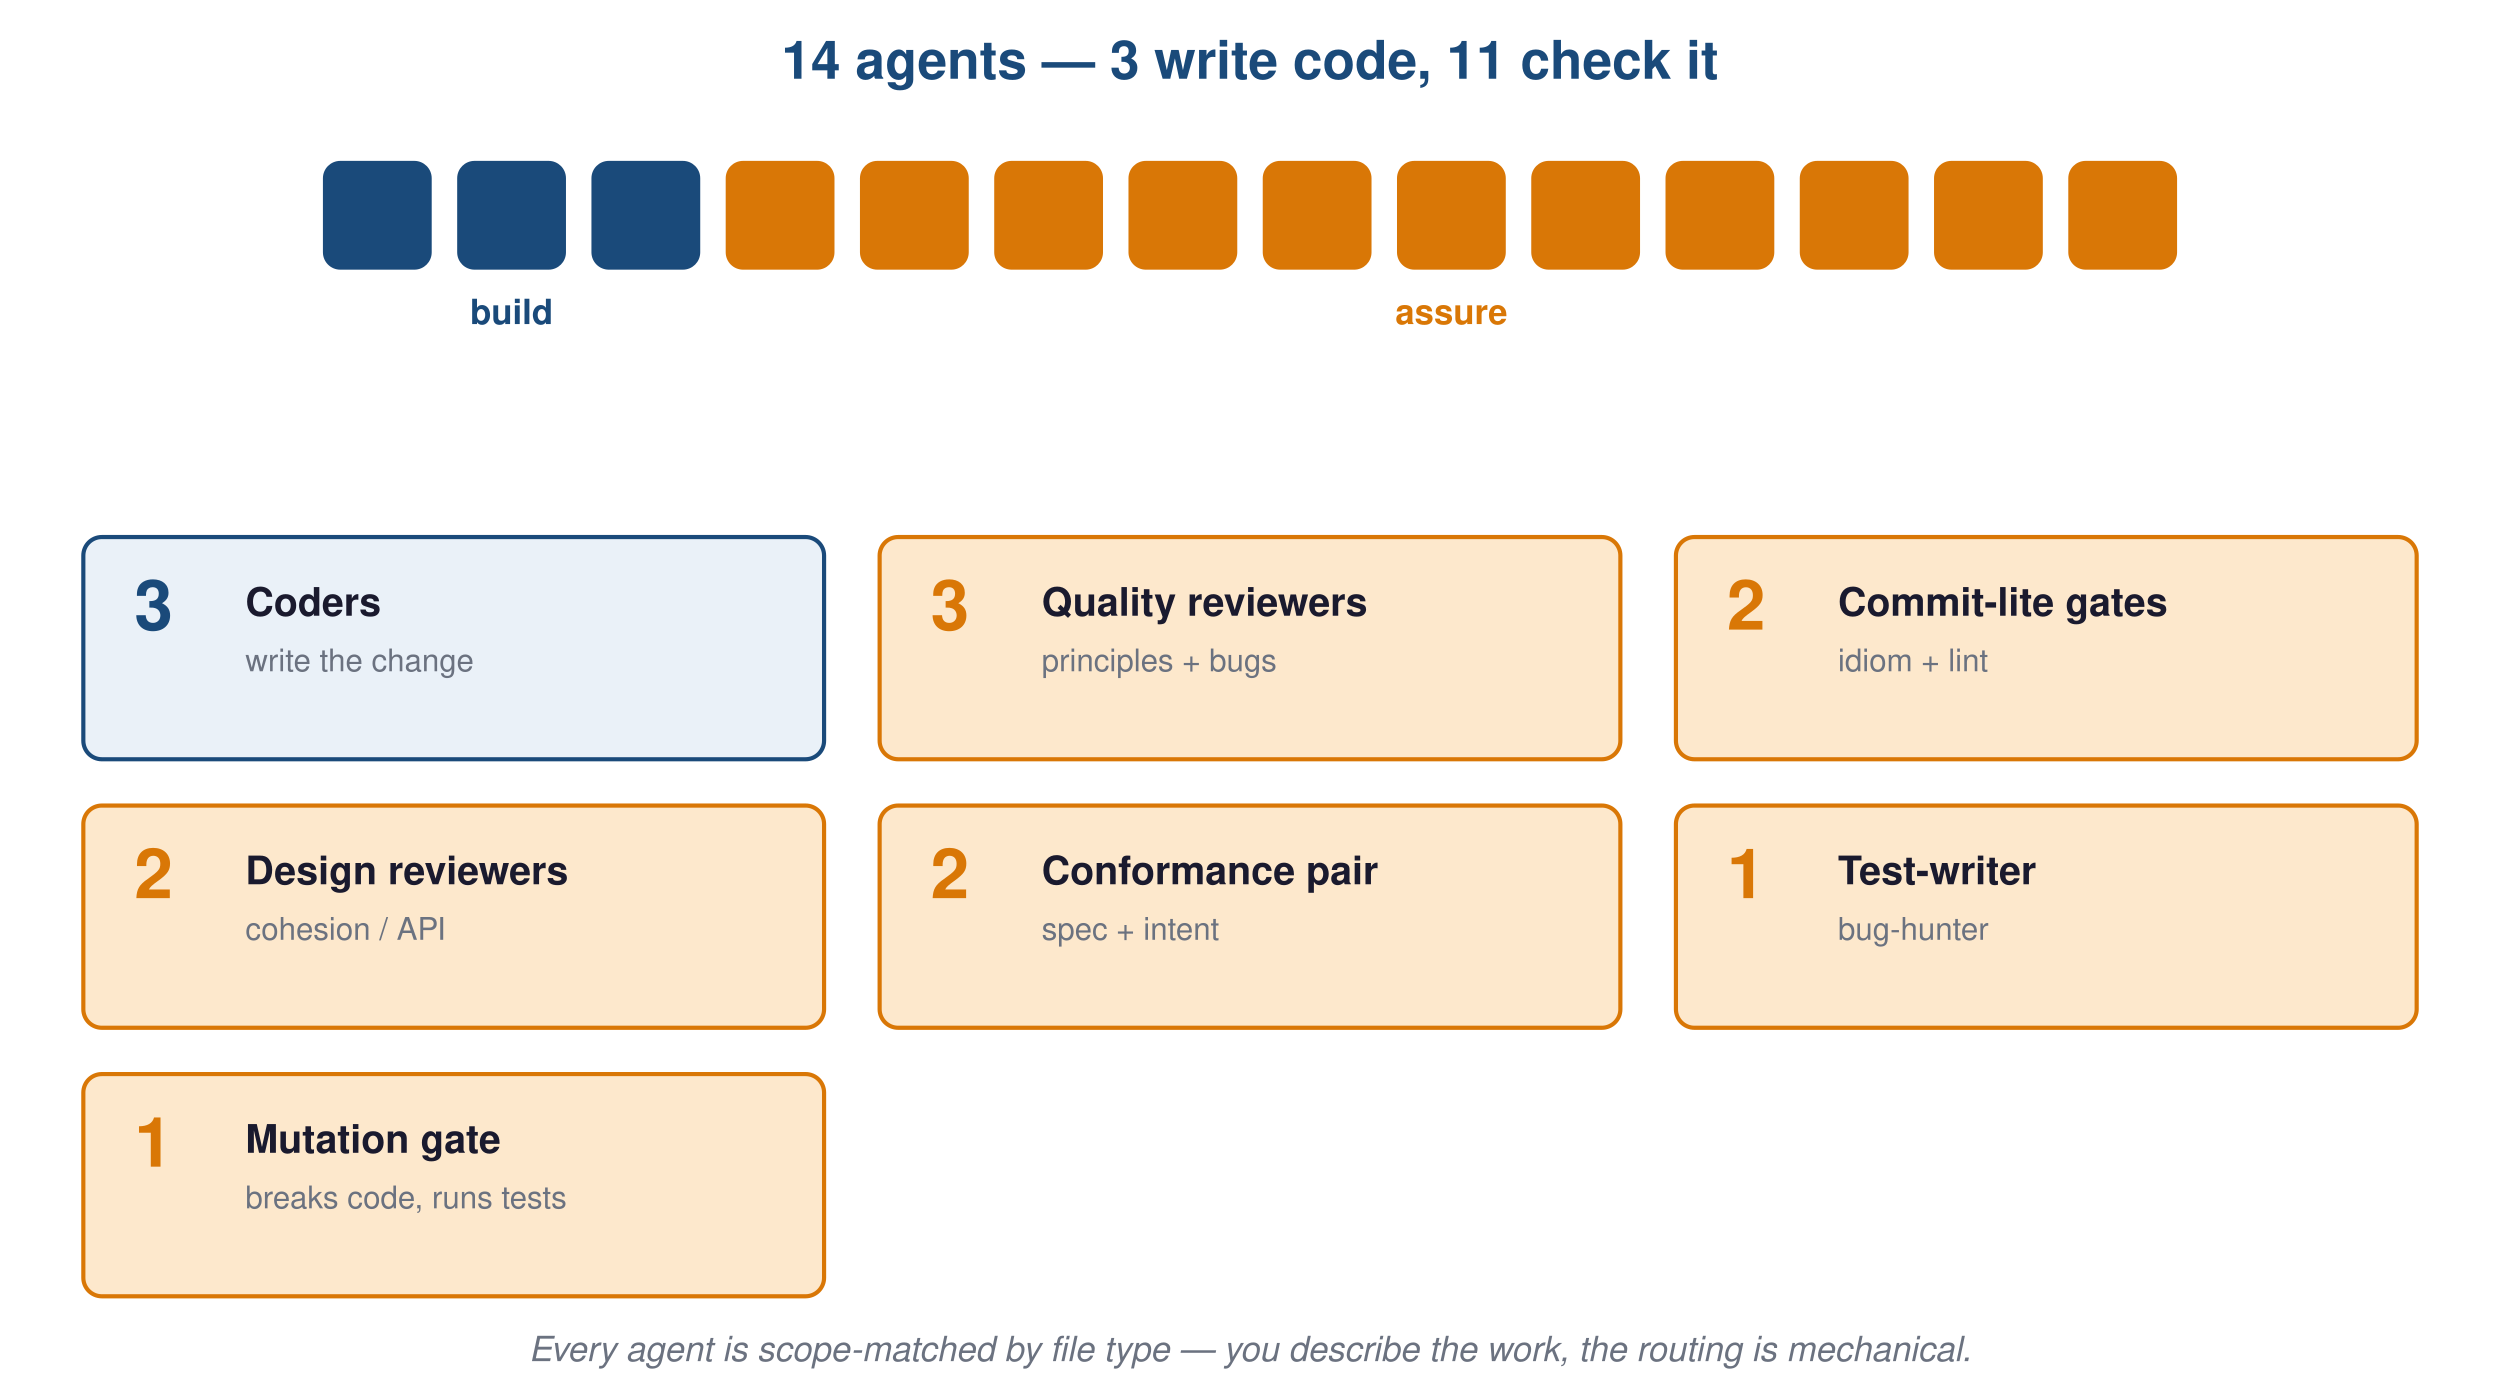
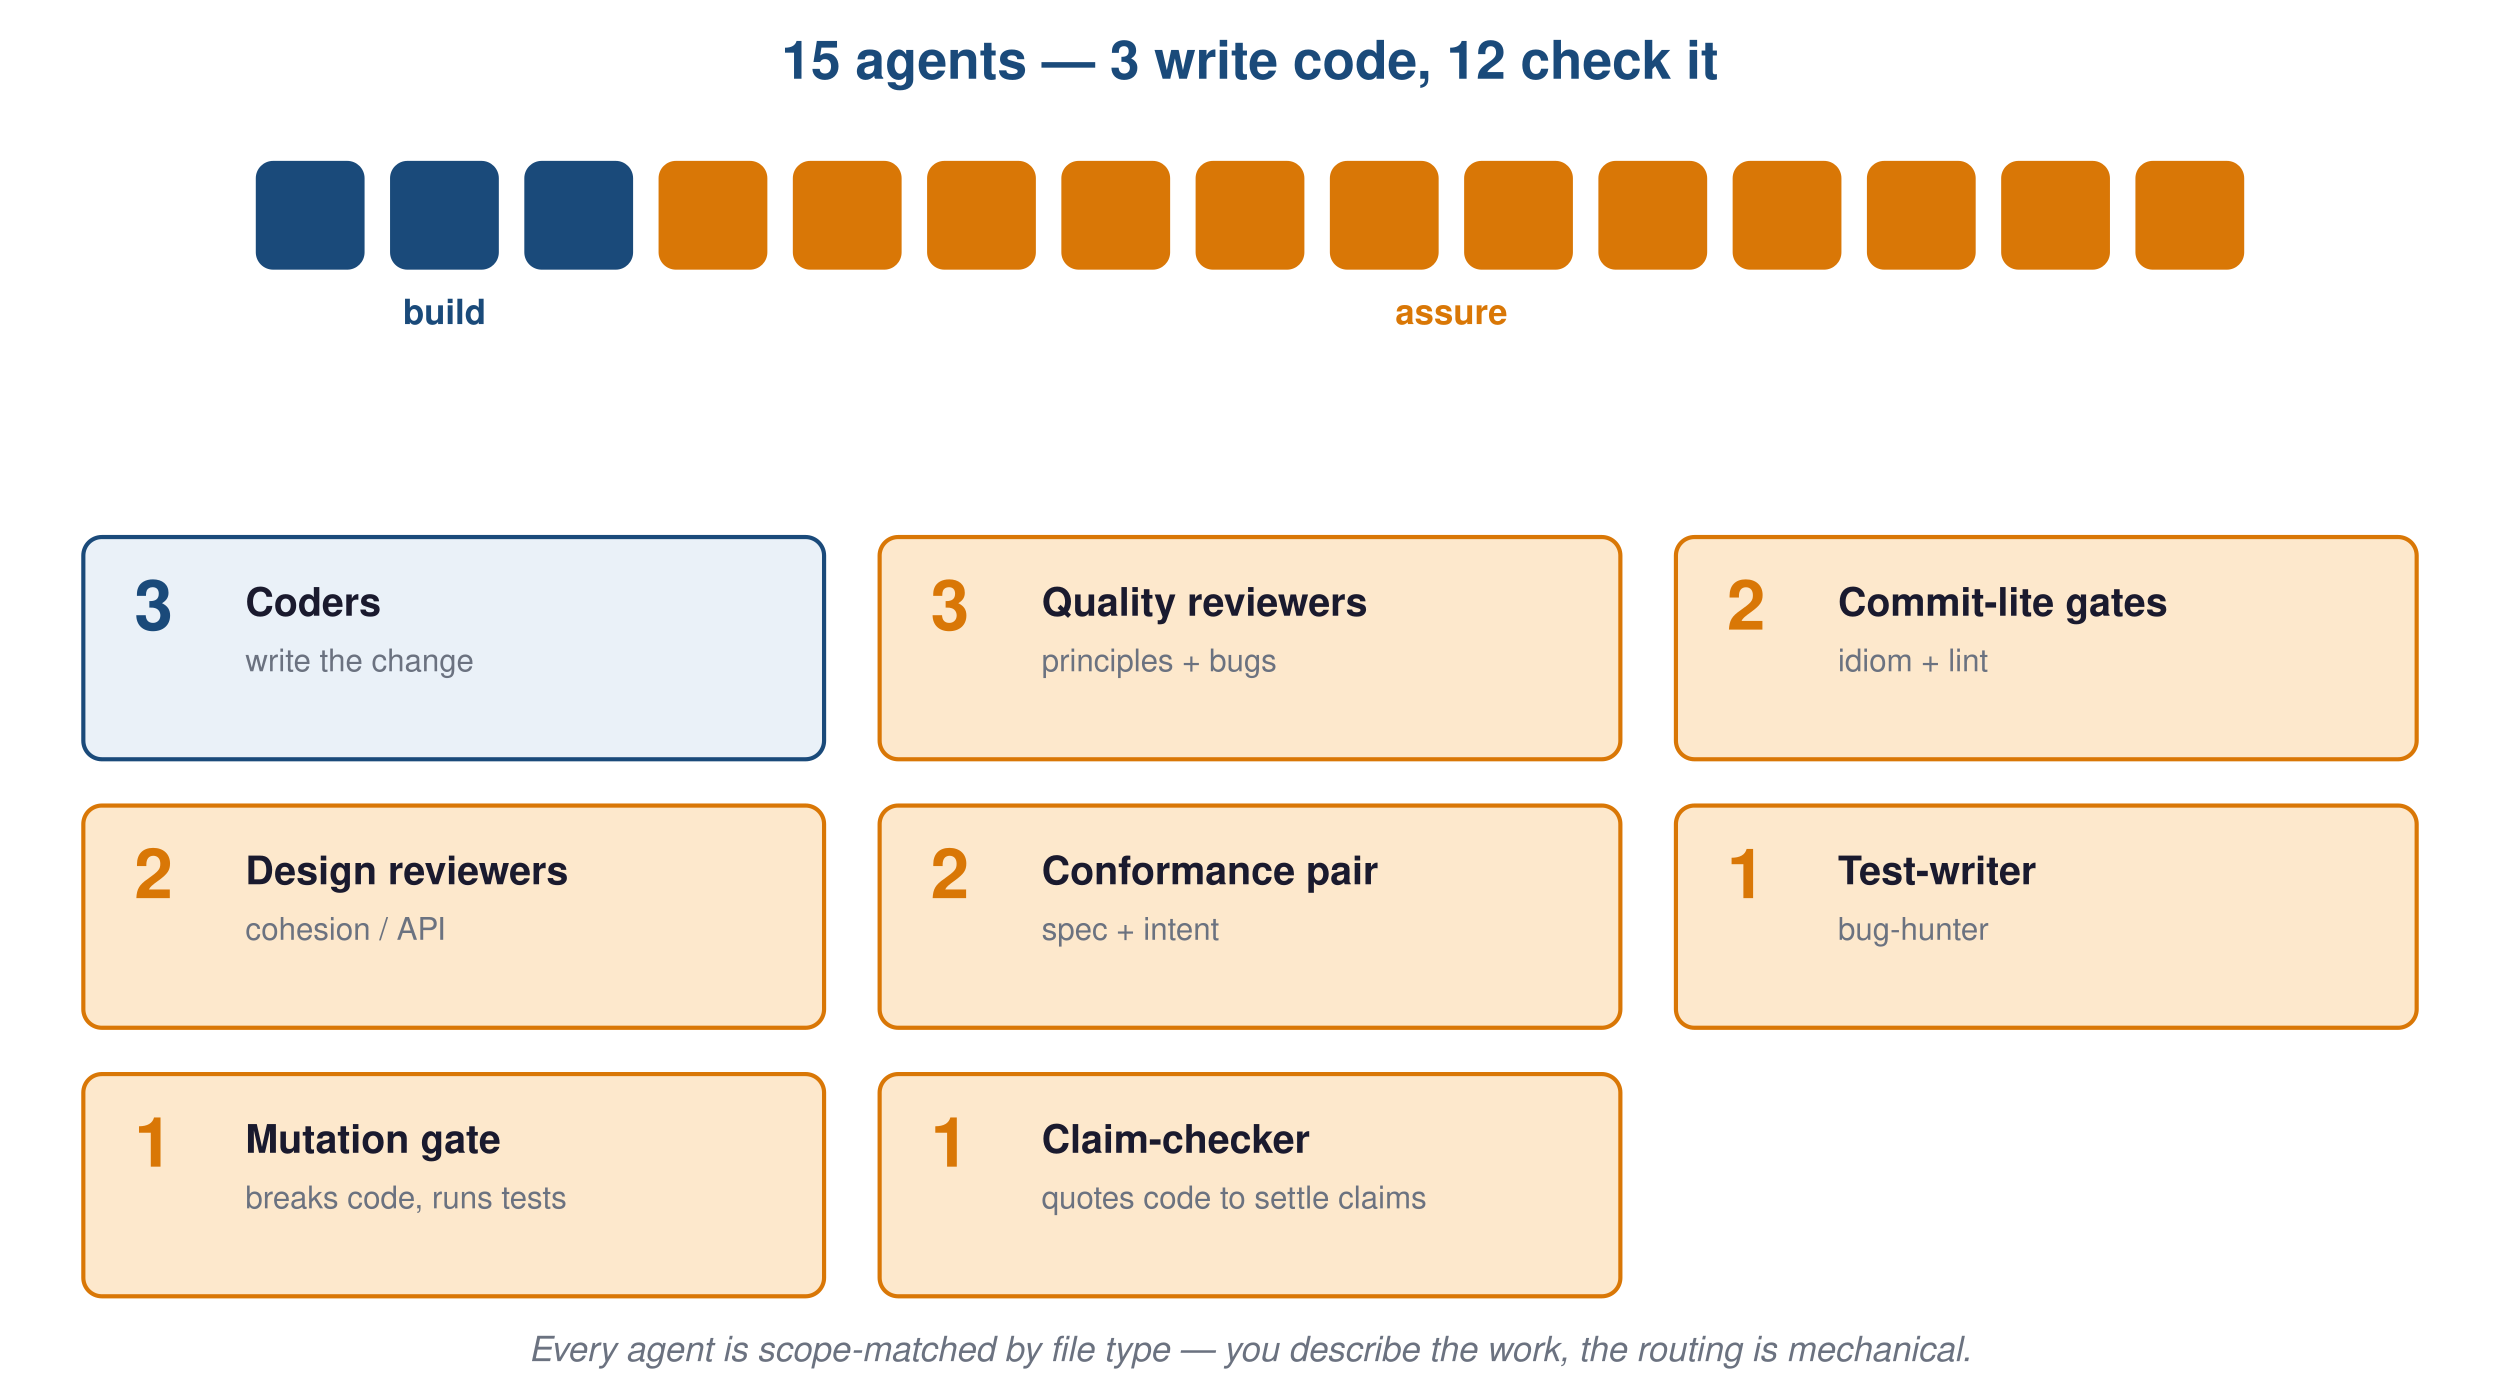
<svg xmlns="http://www.w3.org/2000/svg" viewBox="0 0 1080 600" font-family="Helvetica,Arial,sans-serif">
-   <text x="540.0" y="34.0" font-size="23" fill="#1a4a7a" text-anchor="middle" font-weight="bold">14 agents — 3 write code, 11 check it</text>
-   <rect x="140.0" y="70.0" width="46.0" height="46.0" rx="7" fill="#1a4a7a" stroke="#1a4a7a" stroke-width="1" />
-   <rect x="198.0" y="70.0" width="46.0" height="46.0" rx="7" fill="#1a4a7a" stroke="#1a4a7a" stroke-width="1" />
-   <rect x="256.0" y="70.0" width="46.0" height="46.0" rx="7" fill="#1a4a7a" stroke="#1a4a7a" stroke-width="1" />
-   <rect x="314.0" y="70.0" width="46.0" height="46.0" rx="7" fill="#d97706" stroke="#d97706" stroke-width="1" />
-   <rect x="372.0" y="70.0" width="46.0" height="46.0" rx="7" fill="#d97706" stroke="#d97706" stroke-width="1" />
-   <rect x="430.0" y="70.0" width="46.0" height="46.0" rx="7" fill="#d97706" stroke="#d97706" stroke-width="1" />
-   <rect x="488.0" y="70.0" width="46.0" height="46.0" rx="7" fill="#d97706" stroke="#d97706" stroke-width="1" />
-   <rect x="546.0" y="70.0" width="46.0" height="46.0" rx="7" fill="#d97706" stroke="#d97706" stroke-width="1" />
-   <rect x="604.0" y="70.0" width="46.0" height="46.0" rx="7" fill="#d97706" stroke="#d97706" stroke-width="1" />
-   <rect x="662.0" y="70.0" width="46.0" height="46.0" rx="7" fill="#d97706" stroke="#d97706" stroke-width="1" />
-   <rect x="720.0" y="70.0" width="46.0" height="46.0" rx="7" fill="#d97706" stroke="#d97706" stroke-width="1" />
-   <rect x="778.0" y="70.0" width="46.0" height="46.0" rx="7" fill="#d97706" stroke="#d97706" stroke-width="1" />
-   <rect x="836.0" y="70.0" width="46.0" height="46.0" rx="7" fill="#d97706" stroke="#d97706" stroke-width="1" />
-   <rect x="894.0" y="70.0" width="46.0" height="46.0" rx="7" fill="#d97706" stroke="#d97706" stroke-width="1" />
-   <text x="221.0" y="140.0" font-size="15" fill="#1a4a7a" text-anchor="middle" font-weight="bold">build</text>
+   <text x="540.0" y="34.0" font-size="23" fill="#1a4a7a" text-anchor="middle" font-weight="bold">15 agents — 3 write code, 12 check it</text>
+   <rect x="111.0" y="70.0" width="46.0" height="46.0" rx="7" fill="#1a4a7a" stroke="#1a4a7a" stroke-width="1" />
+   <rect x="169.0" y="70.0" width="46.0" height="46.0" rx="7" fill="#1a4a7a" stroke="#1a4a7a" stroke-width="1" />
+   <rect x="227.0" y="70.0" width="46.0" height="46.0" rx="7" fill="#1a4a7a" stroke="#1a4a7a" stroke-width="1" />
+   <rect x="285.0" y="70.0" width="46.0" height="46.0" rx="7" fill="#d97706" stroke="#d97706" stroke-width="1" />
+   <rect x="343.0" y="70.0" width="46.0" height="46.0" rx="7" fill="#d97706" stroke="#d97706" stroke-width="1" />
+   <rect x="401.0" y="70.0" width="46.0" height="46.0" rx="7" fill="#d97706" stroke="#d97706" stroke-width="1" />
+   <rect x="459.0" y="70.0" width="46.0" height="46.0" rx="7" fill="#d97706" stroke="#d97706" stroke-width="1" />
+   <rect x="517.0" y="70.0" width="46.0" height="46.0" rx="7" fill="#d97706" stroke="#d97706" stroke-width="1" />
+   <rect x="575.0" y="70.0" width="46.0" height="46.0" rx="7" fill="#d97706" stroke="#d97706" stroke-width="1" />
+   <rect x="633.0" y="70.0" width="46.0" height="46.0" rx="7" fill="#d97706" stroke="#d97706" stroke-width="1" />
+   <rect x="691.0" y="70.0" width="46.0" height="46.0" rx="7" fill="#d97706" stroke="#d97706" stroke-width="1" />
+   <rect x="749.0" y="70.0" width="46.0" height="46.0" rx="7" fill="#d97706" stroke="#d97706" stroke-width="1" />
+   <rect x="807.0" y="70.0" width="46.0" height="46.0" rx="7" fill="#d97706" stroke="#d97706" stroke-width="1" />
+   <rect x="865.0" y="70.0" width="46.0" height="46.0" rx="7" fill="#d97706" stroke="#d97706" stroke-width="1" />
+   <rect x="923.0" y="70.0" width="46.0" height="46.0" rx="7" fill="#d97706" stroke="#d97706" stroke-width="1" />
+   <text x="192.0" y="140.0" font-size="15" fill="#1a4a7a" text-anchor="middle" font-weight="bold">build</text>
  <text x="627.0" y="140.0" font-size="15" fill="#d97706" text-anchor="middle" font-weight="bold">assure</text>
  <rect x="36.0" y="232.0" width="320.0" height="96.0" rx="8" fill="#eaf1f8" stroke="#1a4a7a" stroke-width="1.8" />
  <text x="58.0" y="272.0" font-size="30" fill="#1a4a7a" text-anchor="start" font-weight="bold">3</text>
  <text x="106.0" y="266.0" font-size="17" fill="#1a1a2e" text-anchor="start" font-weight="bold">Coders</text>
  <text x="106.0" y="290.0" font-size="13.5" fill="#6b7280" text-anchor="start" font-weight="normal">write the change</text>
  <rect x="380.0" y="232.0" width="320.0" height="96.0" rx="8" fill="#fde8cc" stroke="#d97706" stroke-width="1.8" />
  <text x="402.0" y="272.0" font-size="30" fill="#d97706" text-anchor="start" font-weight="bold">3</text>
  <text x="450.0" y="266.0" font-size="17" fill="#1a1a2e" text-anchor="start" font-weight="bold">Quality reviewers</text>
  <text x="450.0" y="290.0" font-size="13.5" fill="#6b7280" text-anchor="start" font-weight="normal">principles + bugs</text>
  <rect x="724.0" y="232.0" width="320.0" height="96.0" rx="8" fill="#fde8cc" stroke="#d97706" stroke-width="1.8" />
  <text x="746.0" y="272.0" font-size="30" fill="#d97706" text-anchor="start" font-weight="bold">2</text>
  <text x="794.0" y="266.0" font-size="17" fill="#1a1a2e" text-anchor="start" font-weight="bold">Commit-lite gates</text>
  <text x="794.0" y="290.0" font-size="13.5" fill="#6b7280" text-anchor="start" font-weight="normal">idiom + lint</text>
  <rect x="36.0" y="348.0" width="320.0" height="96.0" rx="8" fill="#fde8cc" stroke="#d97706" stroke-width="1.8" />
  <text x="58.0" y="388.0" font-size="30" fill="#d97706" text-anchor="start" font-weight="bold">2</text>
  <text x="106.0" y="382.0" font-size="17" fill="#1a1a2e" text-anchor="start" font-weight="bold">Design reviewers</text>
  <text x="106.0" y="406.0" font-size="13.5" fill="#6b7280" text-anchor="start" font-weight="normal">cohesion / API</text>
  <rect x="380.0" y="348.0" width="320.0" height="96.0" rx="8" fill="#fde8cc" stroke="#d97706" stroke-width="1.8" />
  <text x="402.0" y="388.0" font-size="30" fill="#d97706" text-anchor="start" font-weight="bold">2</text>
  <text x="450.0" y="382.0" font-size="17" fill="#1a1a2e" text-anchor="start" font-weight="bold">Conformance pair</text>
  <text x="450.0" y="406.0" font-size="13.5" fill="#6b7280" text-anchor="start" font-weight="normal">spec + intent</text>
  <rect x="724.0" y="348.0" width="320.0" height="96.0" rx="8" fill="#fde8cc" stroke="#d97706" stroke-width="1.8" />
  <text x="746.0" y="388.0" font-size="30" fill="#d97706" text-anchor="start" font-weight="bold">1</text>
  <text x="794.0" y="382.0" font-size="17" fill="#1a1a2e" text-anchor="start" font-weight="bold">Test-writer</text>
  <text x="794.0" y="406.0" font-size="13.5" fill="#6b7280" text-anchor="start" font-weight="normal">bug-hunter</text>
  <rect x="36.0" y="464.0" width="320.0" height="96.0" rx="8" fill="#fde8cc" stroke="#d97706" stroke-width="1.8" />
  <text x="58.0" y="504.0" font-size="30" fill="#d97706" text-anchor="start" font-weight="bold">1</text>
  <text x="106.0" y="498.0" font-size="17" fill="#1a1a2e" text-anchor="start" font-weight="bold">Mutation gate</text>
  <text x="106.0" y="522.0" font-size="13.5" fill="#6b7280" text-anchor="start" font-weight="normal">breaks code, runs tests</text>
+   <rect x="380.0" y="464.0" width="320.0" height="96.0" rx="8" fill="#fde8cc" stroke="#d97706" stroke-width="1.8" />
+   <text x="402.0" y="504.0" font-size="30" fill="#d97706" text-anchor="start" font-weight="bold">1</text>
+   <text x="450.0" y="498.0" font-size="17" fill="#1a1a2e" text-anchor="start" font-weight="bold">Claim-checker</text>
+   <text x="450.0" y="522.0" font-size="13.5" fill="#6b7280" text-anchor="start" font-weight="normal">quotes code to settle claims</text>
  <text x="540.0" y="588.0" font-size="15" fill="#6b7280" text-anchor="middle" font-weight="normal" font-style="italic">Every agent is scope-matched by file type — you describe the work, the routing is mechanical.</text>
</svg>
